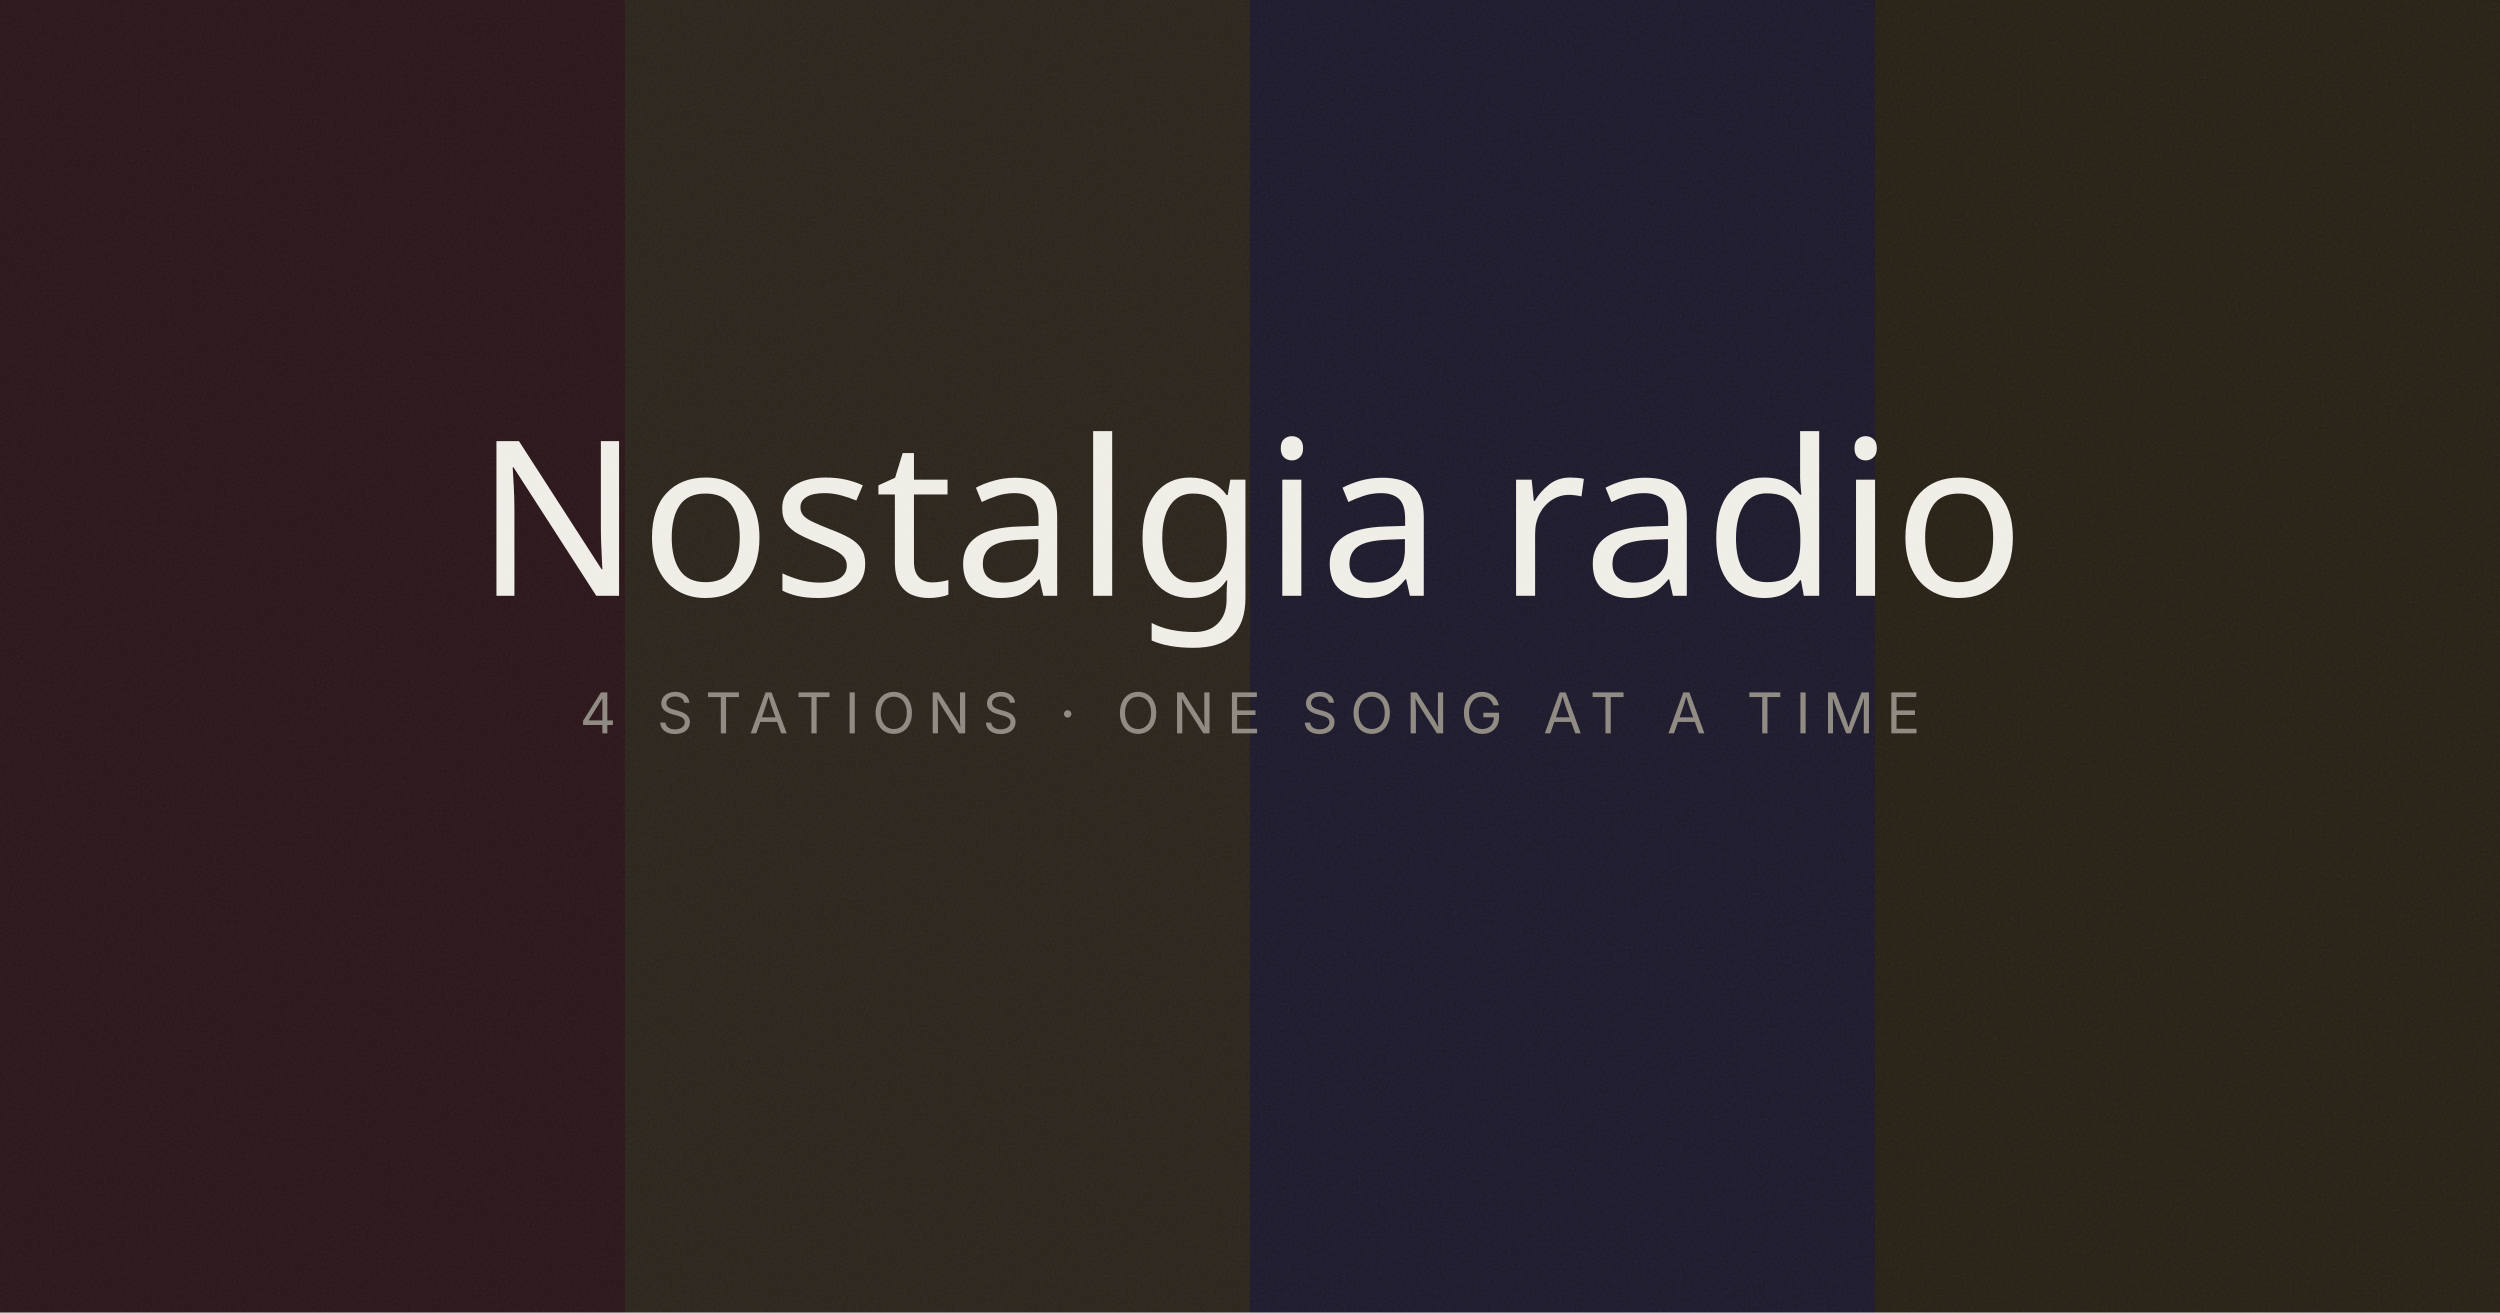
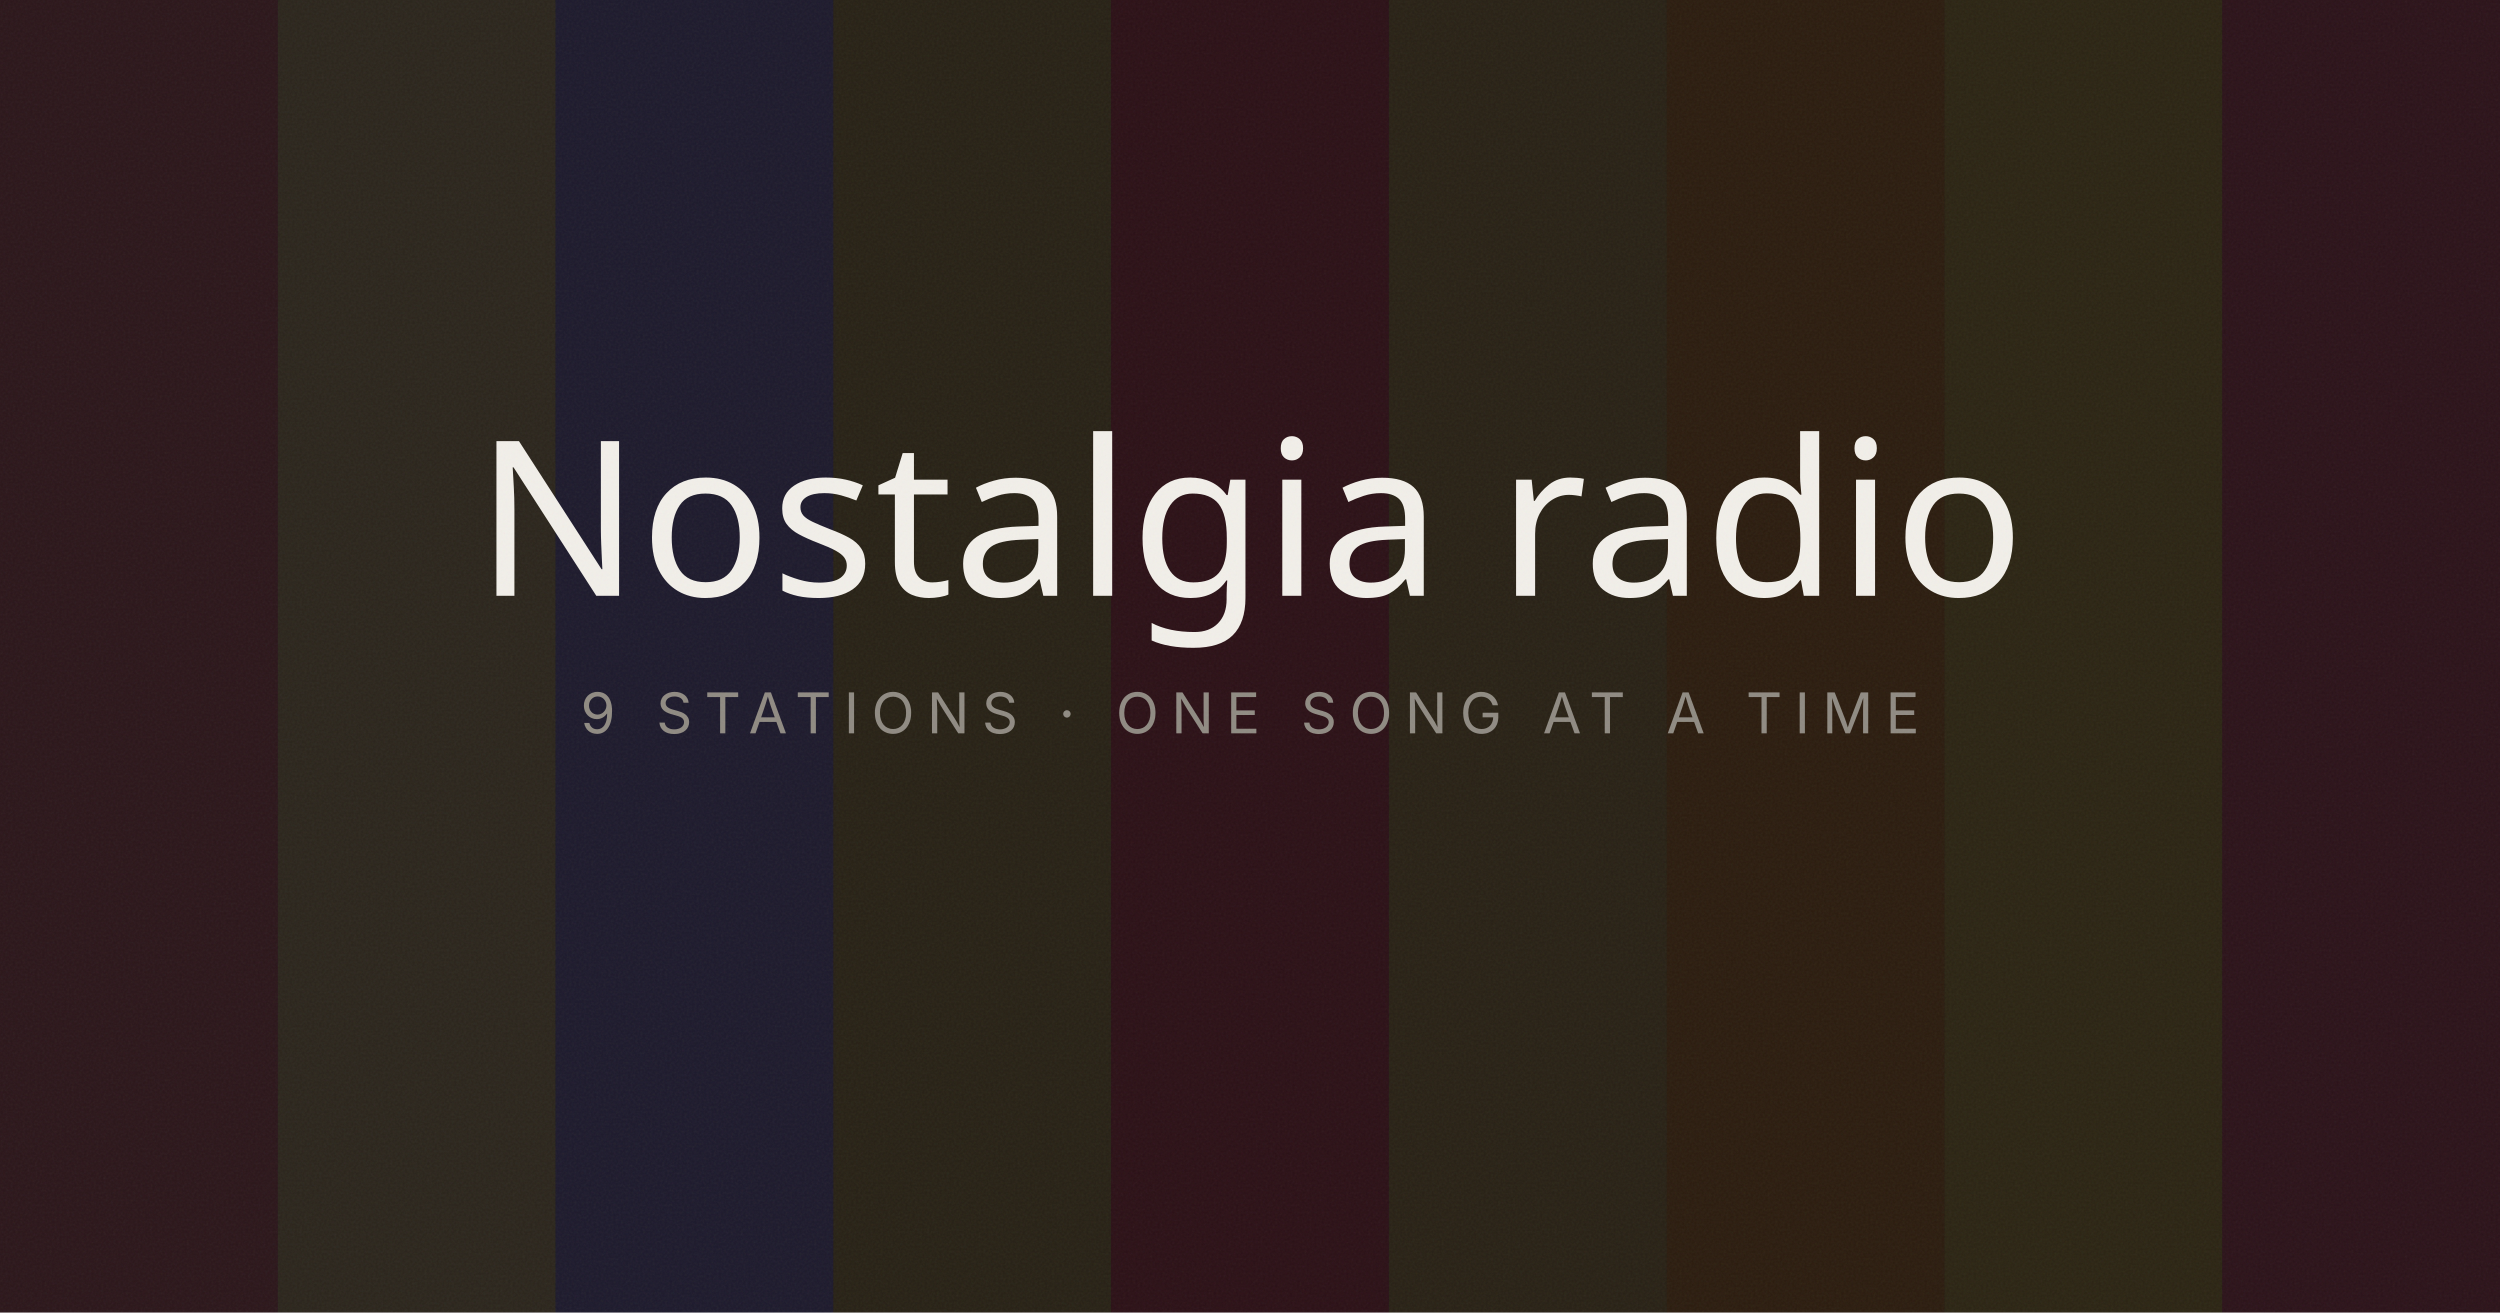
<svg xmlns="http://www.w3.org/2000/svg" width="1200" height="630" viewBox="0 0 1200 630">
  <defs>
    <filter id="n">
      <feTurbulence type="fractalNoise" baseFrequency="0.85" numOctaves="3" />
    </filter>
  </defs>
  <rect width="1200" height="630" fill="#0b0b0d" />
-   <rect x="0" y="0" width="300" height="630" fill="#ff5d73" opacity="0.13" />
-   <rect x="300" y="0" width="300" height="630" fill="#ffcf87" opacity="0.13" />
-   <rect x="600" y="0" width="300" height="630" fill="#8f7bff" opacity="0.13" />
-   <rect x="900" y="0" width="300" height="630" fill="#e3b04b" opacity="0.13" />
+   <rect x="0" y="0" width="133.333" height="630" fill="#ff5d73" opacity="0.13" />
+   <rect x="133.333" y="0" width="133.333" height="630" fill="#ffcf87" opacity="0.13" />
+   <rect x="266.667" y="0" width="133.333" height="630" fill="#8f7bff" opacity="0.13" />
+   <rect x="400" y="0" width="133.333" height="630" fill="#e3b04b" opacity="0.13" />
+   <rect x="533.333" y="0" width="133.333" height="630" fill="#ff2d55" opacity="0.13" />
+   <rect x="666.667" y="0" width="133.333" height="630" fill="#e9b44c" opacity="0.13" />
+   <rect x="800" y="0" width="133.333" height="630" fill="#ff8c1a" opacity="0.13" />
+   <rect x="933.333" y="0" width="133.333" height="630" fill="#ffc93c" opacity="0.13" />
+   <rect x="1066.667" y="0" width="133.333" height="630" fill="#ff3d6e" opacity="0.13" />
  <text x="600" y="286" text-anchor="middle" font-family="Anton, Impact, sans-serif" font-size="104" fill="#f2efe9">Nostalgia radio</text>
-   <text x="600" y="352" text-anchor="middle" font-family="Inter, sans-serif" font-size="27" letter-spacing="6" fill="#8f8a82">4 STATIONS · ONE SONG AT A TIME</text>
+   <text x="600" y="352" text-anchor="middle" font-family="Inter, sans-serif" font-size="27" letter-spacing="6" fill="#8f8a82">9 STATIONS · ONE SONG AT A TIME</text>
  <text x="600" y="452" text-anchor="middle" font-family="Inter, sans-serif" font-size="32" fill="#ffffff" opacity="0.9" />
  <rect width="1200" height="630" filter="url(#n)" opacity="0.06" />
</svg>
